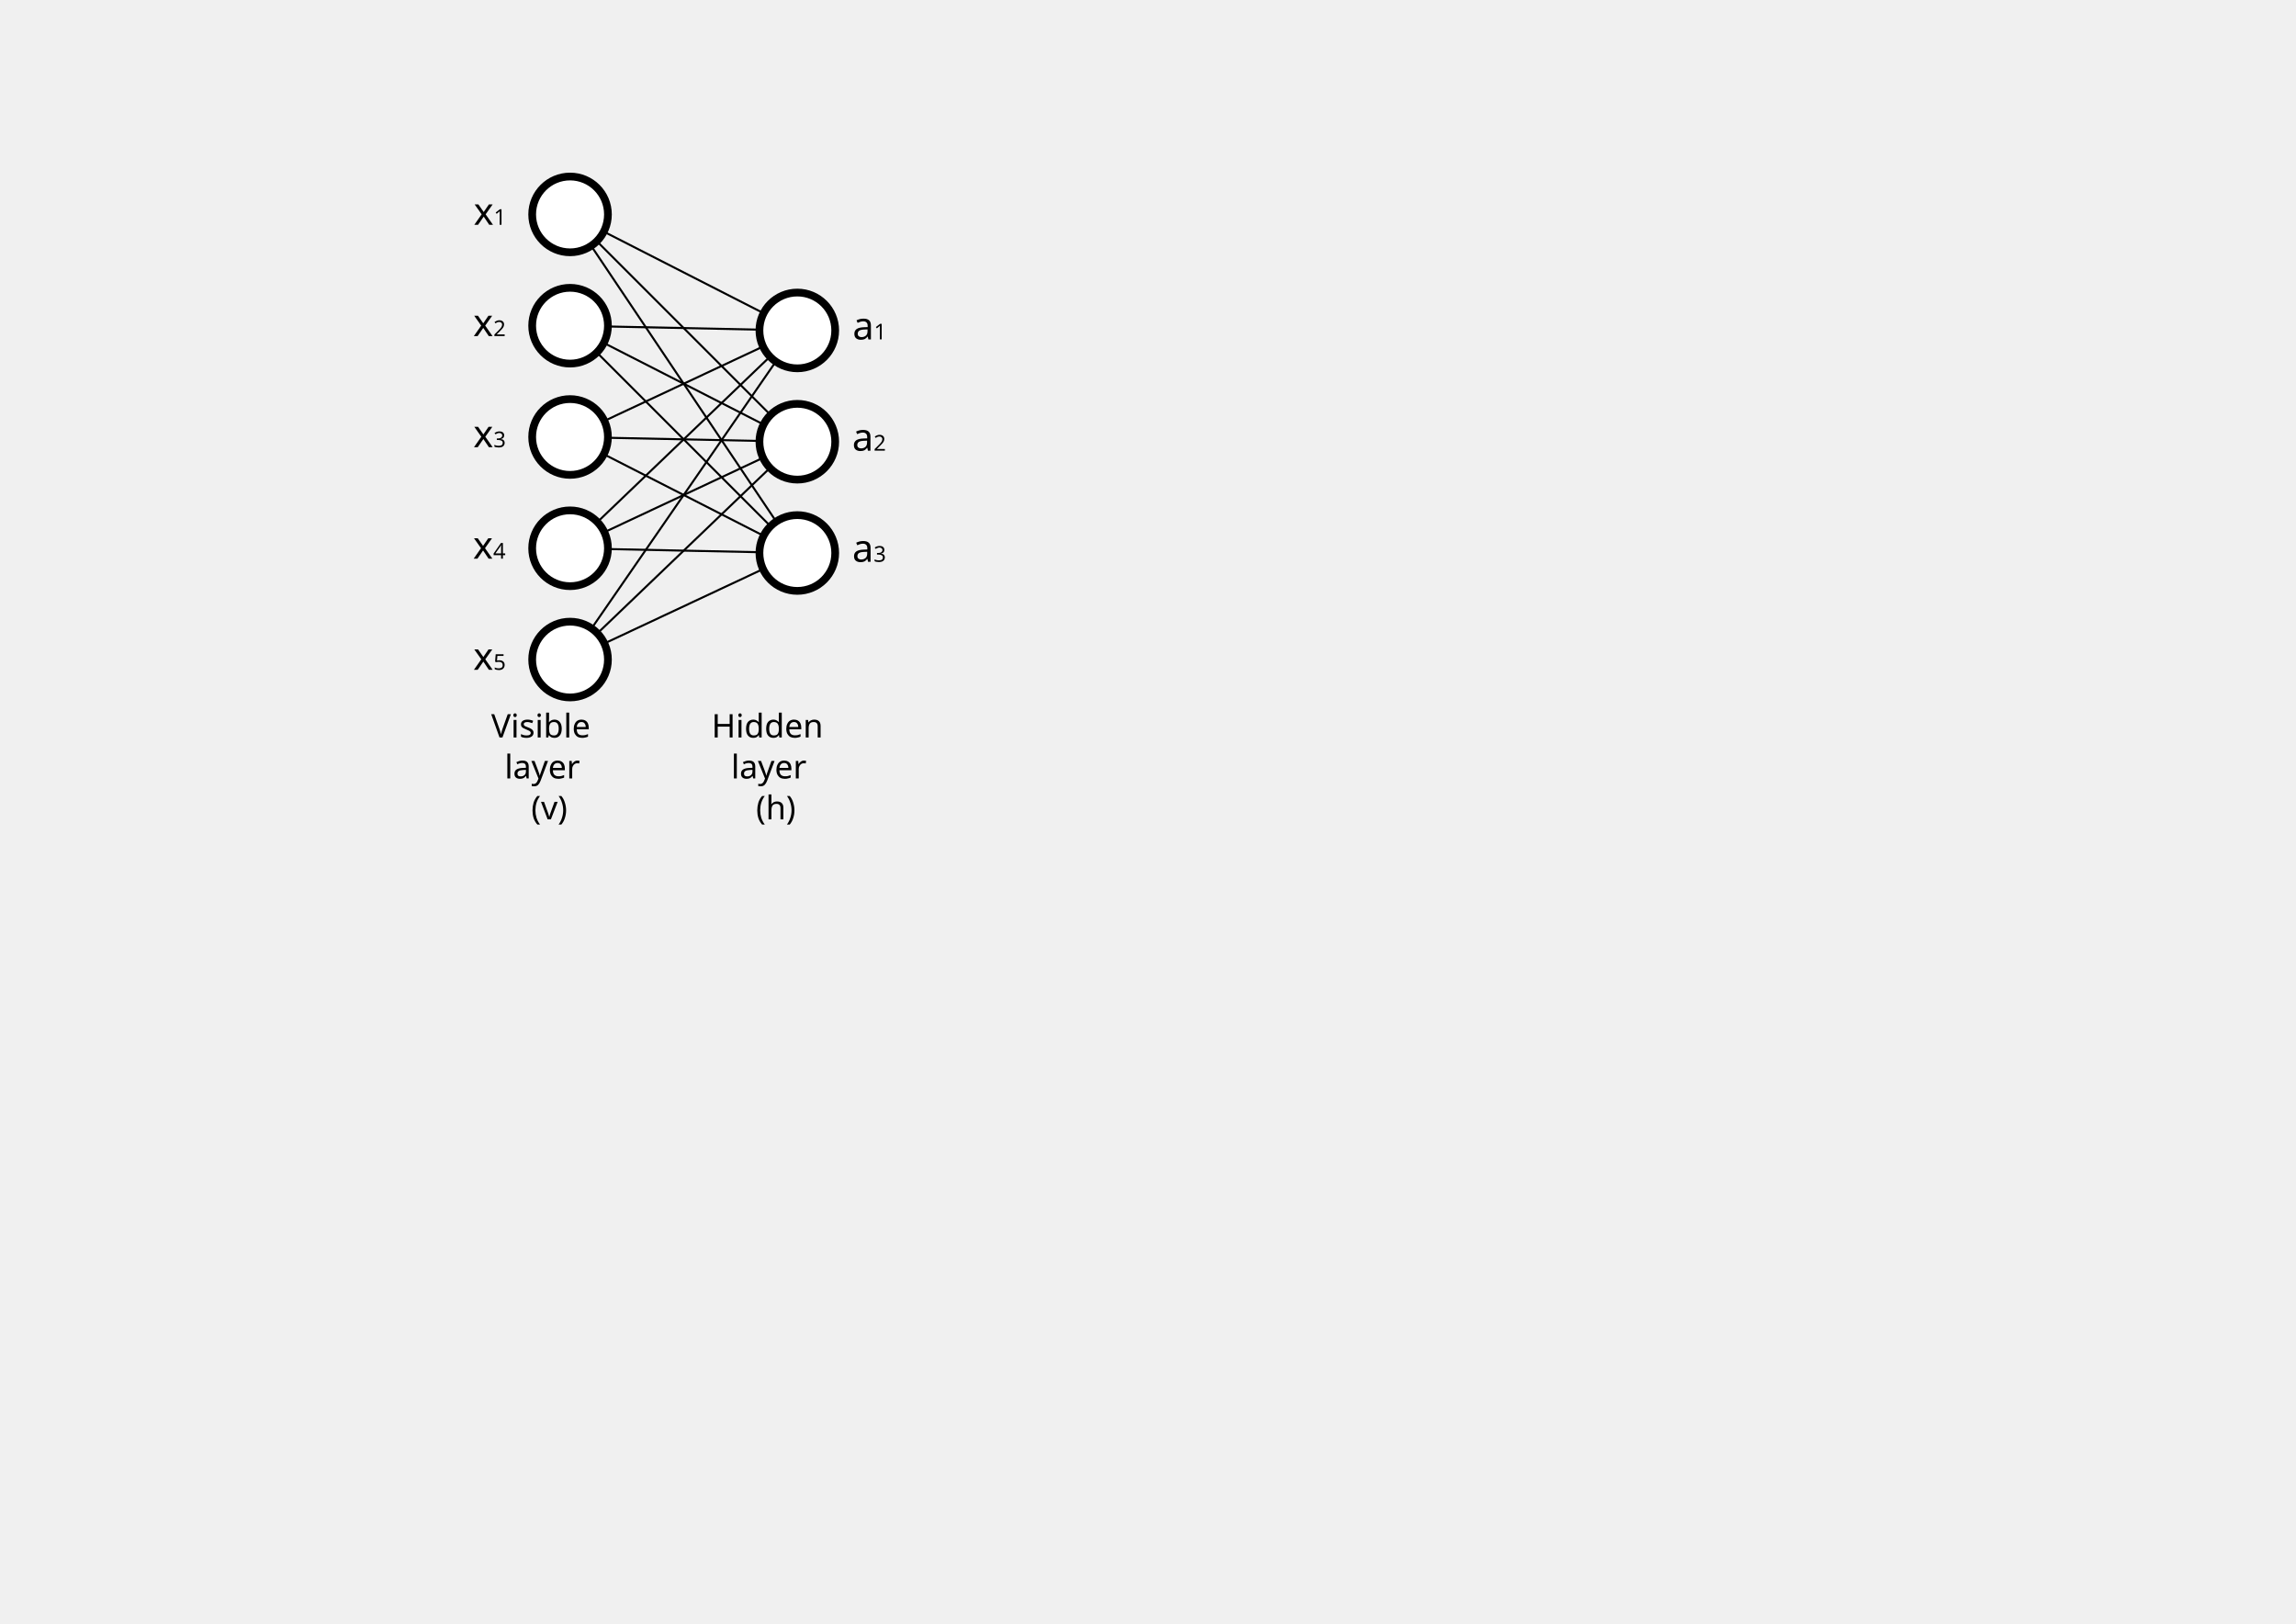
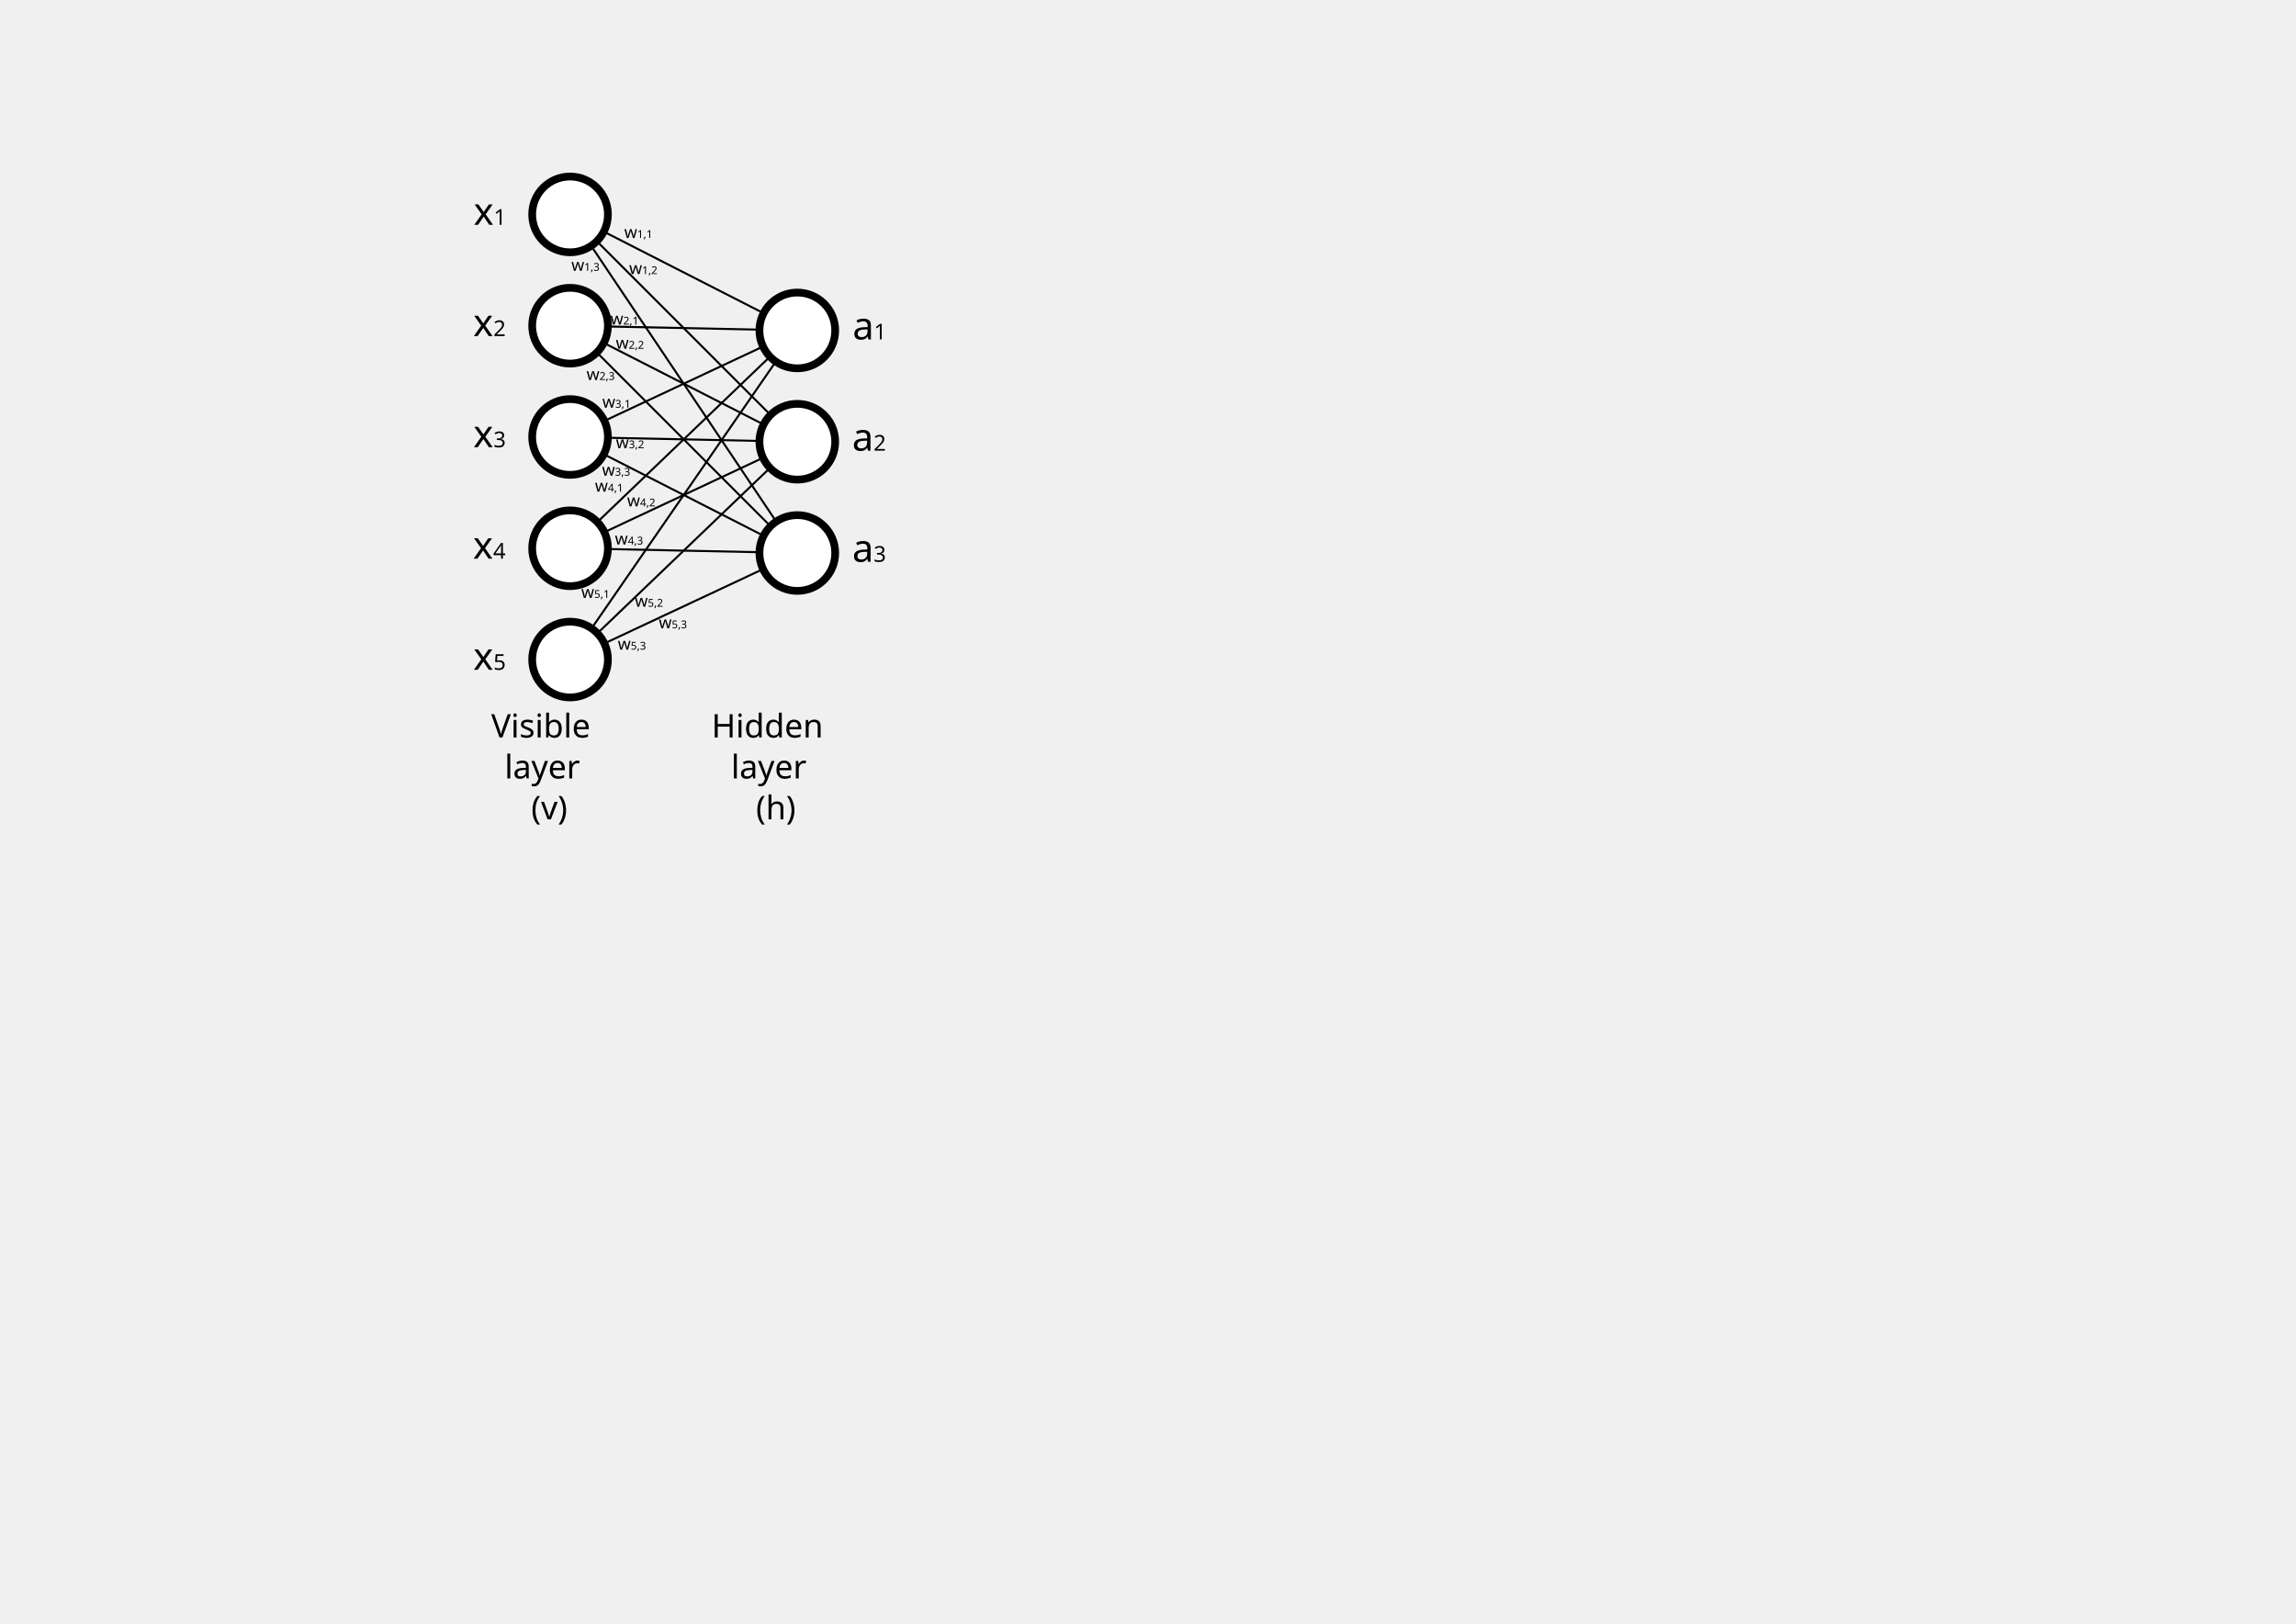
<svg xmlns="http://www.w3.org/2000/svg" width="297mm" height="210mm" viewBox="0 0 297 210" version="1.1" id="svg8">
  <defs id="defs2" />
  <g id="layer1" transform="translate(0,-87)">
    <circle style="fill:#ffffff;stroke:#000000;stroke-width:1;stroke-miterlimit:4;stroke-dasharray:none;stroke-opacity:1;fill-opacity:1;opacity:1" id="path18" cx="73.74" cy="143.517" r="4.9" />
    <circle style="fill:#ffffff;stroke:#000000;stroke-width:1;stroke-miterlimit:4;stroke-dasharray:none;stroke-opacity:1;fill-opacity:1;opacity:1" id="path18-1" cx="73.74" cy="129.124" r="4.9" />
    <circle style="fill:#ffffff;stroke:#000000;stroke-width:1;stroke-miterlimit:4;stroke-dasharray:none;stroke-opacity:1;fill-opacity:1;opacity:1" id="path18-3" cx="73.74" cy="172.303" r="4.9" />
    <circle style="fill:#ffffff;stroke:#000000;stroke-width:1;stroke-miterlimit:4;stroke-dasharray:none;stroke-opacity:1;fill-opacity:1;opacity:1" id="path18-16" cx="73.74" cy="157.91" r="4.9" />
    <circle style="fill:#ffffff;stroke:#000000;stroke-width:1;stroke-miterlimit:4;stroke-dasharray:none;stroke-opacity:1;fill-opacity:1;opacity:1" id="path18-27" cx="73.74" cy="114.731" r="4.9" />
    <circle style="fill:#ffffff;stroke:#000000;stroke-width:1;stroke-miterlimit:4;stroke-dasharray:none;stroke-opacity:1;fill-opacity:1;opacity:1" id="path18-15" cx="103.138" cy="158.522" r="4.9" />
    <circle style="fill:#ffffff;stroke:#000000;stroke-width:1;stroke-miterlimit:4;stroke-dasharray:none;stroke-opacity:1;fill-opacity:1;opacity:1" id="path18-1-6" cx="103.138" cy="144.13" r="4.9" />
    <circle style="fill:#ffffff;stroke:#000000;stroke-width:1;stroke-miterlimit:4;stroke-dasharray:none;stroke-opacity:1;fill-opacity:1;opacity:1" id="path18-27-6" cx="103.138" cy="129.737" r="4.9" />
    <path style="fill:none;fill-rule:evenodd;stroke:#000000;stroke-width:0.265px;stroke-linecap:butt;stroke-linejoin:miter;stroke-opacity:1" d="m 78.177,170.223 20.525,-9.621" id="path842" />
    <path style="fill:none;fill-rule:evenodd;stroke:#000000;stroke-width:0.265px;stroke-linecap:butt;stroke-linejoin:miter;stroke-opacity:1" d="m 78.177,155.83 20.525,-9.621" id="path844" />
    <path style="fill:none;fill-rule:evenodd;stroke:#000000;stroke-width:0.265px;stroke-linecap:butt;stroke-linejoin:miter;stroke-opacity:1" d="m 78.177,141.438 20.525,-9.621" id="path846" />
    <path style="fill:none;fill-rule:evenodd;stroke:#000000;stroke-width:0.265px;stroke-linecap:butt;stroke-linejoin:miter;stroke-opacity:1" d="M 77.278,168.913 99.601,147.52" id="path848" />
    <path style="fill:none;fill-rule:evenodd;stroke:#000000;stroke-width:0.265px;stroke-linecap:butt;stroke-linejoin:miter;stroke-opacity:1" d="M 76.525,168.271 100.354,133.768" id="path850" />
    <path style="fill:none;fill-rule:evenodd;stroke:#000000;stroke-width:0.265px;stroke-linecap:butt;stroke-linejoin:miter;stroke-opacity:1" d="M 77.278,154.52 99.601,133.127" id="path852" />
    <path style="fill:none;fill-rule:evenodd;stroke:#000000;stroke-width:0.265px;stroke-linecap:butt;stroke-linejoin:miter;stroke-opacity:1" d="m 78.639,129.226 19.601,0.408" id="path856" />
    <path style="fill:none;fill-rule:evenodd;stroke:#000000;stroke-width:0.265px;stroke-linecap:butt;stroke-linejoin:miter;stroke-opacity:1" d="M 99.674,155.058 77.205,132.589" id="path860" />
    <path style="fill:none;fill-rule:evenodd;stroke:#000000;stroke-width:0.265px;stroke-linecap:butt;stroke-linejoin:miter;stroke-opacity:1" d="M 98.774,141.902 78.104,131.352" id="path862" />
    <path style="fill:none;fill-rule:evenodd;stroke:#000000;stroke-width:0.265px;stroke-linecap:butt;stroke-linejoin:miter;stroke-opacity:1" d="M 98.774,127.509 78.104,116.959" id="path864" />
    <path style="fill:none;fill-rule:evenodd;stroke:#000000;stroke-width:0.265px;stroke-linecap:butt;stroke-linejoin:miter;stroke-opacity:1" d="M 100.408,154.455 76.471,118.799" id="path866" />
    <path style="fill:none;fill-rule:evenodd;stroke:#000000;stroke-width:0.265px;stroke-linecap:butt;stroke-linejoin:miter;stroke-opacity:1" d="M 99.674,140.665 77.205,118.196" id="path868" />
    <path style="fill:none;fill-rule:evenodd;stroke:#000000;stroke-width:0.265px;stroke-linecap:butt;stroke-linejoin:miter;stroke-opacity:1" d="M 98.24,144.028 78.639,143.619" id="path870" />
    <path style="fill:none;fill-rule:evenodd;stroke:#000000;stroke-width:0.265px;stroke-linecap:butt;stroke-linejoin:miter;stroke-opacity:1" d="M 98.774,156.295 78.104,145.745" id="path872" />
    <path style="fill:none;fill-rule:evenodd;stroke:#000000;stroke-width:0.265px;stroke-linecap:butt;stroke-linejoin:miter;stroke-opacity:1" d="m 78.639,158.012 19.601,0.408" id="path876" />
    <text xml:space="preserve" style="font-style:normal;font-weight:normal;font-size:10.583px;line-height:1.25;font-family:sans-serif;letter-spacing:0px;word-spacing:0px;fill:#000000;fill-opacity:1;stroke:none;stroke-width:0.265" x="61.259" y="116.078" id="text880">
      <tspan id="tspan878" x="61.259" y="116.078" style="font-style:normal;font-variant:normal;font-weight:normal;font-stretch:normal;font-size:4.939px;font-family:sans-serif;-inkscape-font-specification:'sans-serif, Normal';font-variant-ligatures:normal;font-variant-caps:normal;font-variant-numeric:normal;font-feature-settings:normal;text-align:start;writing-mode:lr-tb;text-anchor:start;stroke-width:0.265">x<tspan style="font-style:normal;font-variant:normal;font-weight:normal;font-stretch:normal;font-size:2.822px;font-family:sans-serif;-inkscape-font-specification:'sans-serif, Normal';font-variant-ligatures:normal;font-variant-caps:normal;font-variant-numeric:normal;font-feature-settings:normal;text-align:start;writing-mode:lr-tb;text-anchor:start" id="tspan882">1</tspan>
      </tspan>
    </text>
    <text xml:space="preserve" style="font-style:normal;font-weight:normal;font-size:10.583px;line-height:1.25;font-family:sans-serif;letter-spacing:0px;word-spacing:0px;fill:#000000;fill-opacity:1;stroke:none;stroke-width:0.265" x="61.201" y="130.471" id="text880-7">
      <tspan id="tspan878-8" x="61.201" y="130.471" style="font-style:normal;font-variant:normal;font-weight:normal;font-stretch:normal;font-size:4.939px;font-family:sans-serif;-inkscape-font-specification:'sans-serif, Normal';font-variant-ligatures:normal;font-variant-caps:normal;font-variant-numeric:normal;font-feature-settings:normal;text-align:start;writing-mode:lr-tb;text-anchor:start;stroke-width:0.265">x<tspan style="font-style:normal;font-variant:normal;font-weight:normal;font-stretch:normal;font-size:2.822px;font-family:sans-serif;-inkscape-font-specification:'sans-serif, Normal';font-variant-ligatures:normal;font-variant-caps:normal;font-variant-numeric:normal;font-feature-settings:normal;text-align:start;writing-mode:lr-tb;text-anchor:start;stroke-width:0.265" id="tspan882-8">2</tspan>
      </tspan>
    </text>
    <text xml:space="preserve" style="font-style:normal;font-weight:normal;font-size:10.583px;line-height:1.25;font-family:sans-serif;letter-spacing:0px;word-spacing:0px;fill:#000000;fill-opacity:1;stroke:none;stroke-width:0.265" x="61.215" y="144.843" id="text880-2">
      <tspan id="tspan878-9" x="61.215" y="144.843" style="font-style:normal;font-variant:normal;font-weight:normal;font-stretch:normal;font-size:4.939px;font-family:sans-serif;-inkscape-font-specification:'sans-serif, Normal';font-variant-ligatures:normal;font-variant-caps:normal;font-variant-numeric:normal;font-feature-settings:normal;text-align:start;writing-mode:lr-tb;text-anchor:start;stroke-width:0.265">x<tspan style="font-style:normal;font-variant:normal;font-weight:normal;font-stretch:normal;font-size:2.822px;font-family:sans-serif;-inkscape-font-specification:'sans-serif, Normal';font-variant-ligatures:normal;font-variant-caps:normal;font-variant-numeric:normal;font-feature-settings:normal;text-align:start;writing-mode:lr-tb;text-anchor:start;stroke-width:0.265" id="tspan882-1">3</tspan>
      </tspan>
    </text>
    <text xml:space="preserve" style="font-style:normal;font-weight:normal;font-size:10.583px;line-height:1.25;font-family:sans-serif;letter-spacing:0px;word-spacing:0px;fill:#000000;fill-opacity:1;stroke:none;stroke-width:0.265" x="61.177" y="159.257" id="text880-0">
      <tspan id="tspan878-6" x="61.177" y="159.257" style="font-style:normal;font-variant:normal;font-weight:normal;font-stretch:normal;font-size:4.939px;font-family:sans-serif;-inkscape-font-specification:'sans-serif, Normal';font-variant-ligatures:normal;font-variant-caps:normal;font-variant-numeric:normal;font-feature-settings:normal;text-align:start;writing-mode:lr-tb;text-anchor:start;stroke-width:0.265">x<tspan style="font-style:normal;font-variant:normal;font-weight:normal;font-stretch:normal;font-size:2.822px;font-family:sans-serif;-inkscape-font-specification:'sans-serif, Normal';font-variant-ligatures:normal;font-variant-caps:normal;font-variant-numeric:normal;font-feature-settings:normal;text-align:start;writing-mode:lr-tb;text-anchor:start;stroke-width:0.265" id="tspan882-6">4</tspan>
      </tspan>
    </text>
    <text xml:space="preserve" style="font-style:normal;font-weight:normal;font-size:10.583px;line-height:1.25;font-family:sans-serif;letter-spacing:0px;word-spacing:0px;fill:#000000;fill-opacity:1;stroke:none;stroke-width:0.265" x="61.209" y="173.628" id="text880-08">
      <tspan id="tspan878-3" x="61.209" y="173.628" style="font-style:normal;font-variant:normal;font-weight:normal;font-stretch:normal;font-size:4.939px;font-family:sans-serif;-inkscape-font-specification:'sans-serif, Normal';font-variant-ligatures:normal;font-variant-caps:normal;font-variant-numeric:normal;font-feature-settings:normal;text-align:start;writing-mode:lr-tb;text-anchor:start;stroke-width:0.265">x<tspan style="font-style:normal;font-variant:normal;font-weight:normal;font-stretch:normal;font-size:2.822px;font-family:sans-serif;-inkscape-font-specification:'sans-serif, Normal';font-variant-ligatures:normal;font-variant-caps:normal;font-variant-numeric:normal;font-feature-settings:normal;text-align:start;writing-mode:lr-tb;text-anchor:start;stroke-width:0.265" id="tspan882-3">5</tspan>
      </tspan>
    </text>
    <text xml:space="preserve" style="font-style:normal;font-weight:normal;font-size:10.583px;line-height:1.25;font-family:sans-serif;letter-spacing:0px;word-spacing:0px;fill:#000000;fill-opacity:1;stroke:none;stroke-width:0.265" x="110.281" y="130.896" id="text880-3">
      <tspan id="tspan878-1" x="110.281" y="130.896" style="font-style:normal;font-variant:normal;font-weight:normal;font-stretch:normal;font-size:4.939px;font-family:sans-serif;-inkscape-font-specification:'sans-serif, Normal';font-variant-ligatures:normal;font-variant-caps:normal;font-variant-numeric:normal;font-feature-settings:normal;text-align:start;writing-mode:lr-tb;text-anchor:start;stroke-width:0.265">a<tspan style="font-style:normal;font-variant:normal;font-weight:normal;font-stretch:normal;font-size:2.822px;font-family:sans-serif;-inkscape-font-specification:'sans-serif, Normal';font-variant-ligatures:normal;font-variant-caps:normal;font-variant-numeric:normal;font-feature-settings:normal;text-align:start;writing-mode:lr-tb;text-anchor:start;stroke-width:0.265" id="tspan882-64">1</tspan>
      </tspan>
    </text>
    <text xml:space="preserve" style="font-style:normal;font-weight:normal;font-size:10.583px;line-height:1.25;font-family:sans-serif;letter-spacing:0px;word-spacing:0px;fill:#000000;fill-opacity:1;stroke:none;stroke-width:0.265" x="110.223" y="145.288" id="text880-7-3">
      <tspan id="tspan878-8-7" x="110.223" y="145.288" style="font-style:normal;font-variant:normal;font-weight:normal;font-stretch:normal;font-size:4.939px;font-family:sans-serif;-inkscape-font-specification:'sans-serif, Normal';font-variant-ligatures:normal;font-variant-caps:normal;font-variant-numeric:normal;font-feature-settings:normal;text-align:start;writing-mode:lr-tb;text-anchor:start;stroke-width:0.265">a<tspan style="font-style:normal;font-variant:normal;font-weight:normal;font-stretch:normal;font-size:2.822px;font-family:sans-serif;-inkscape-font-specification:'sans-serif, Normal';font-variant-ligatures:normal;font-variant-caps:normal;font-variant-numeric:normal;font-feature-settings:normal;text-align:start;writing-mode:lr-tb;text-anchor:start;stroke-width:0.265" id="tspan882-8-6">2</tspan>
      </tspan>
    </text>
    <text xml:space="preserve" style="font-style:normal;font-weight:normal;font-size:10.583px;line-height:1.25;font-family:sans-serif;letter-spacing:0px;word-spacing:0px;fill:#000000;fill-opacity:1;stroke:none;stroke-width:0.265" x="110.237" y="159.66" id="text880-2-3">
      <tspan id="tspan878-9-5" x="110.237" y="159.66" style="font-style:normal;font-variant:normal;font-weight:normal;font-stretch:normal;font-size:4.939px;font-family:sans-serif;-inkscape-font-specification:'sans-serif, Normal';font-variant-ligatures:normal;font-variant-caps:normal;font-variant-numeric:normal;font-feature-settings:normal;text-align:start;writing-mode:lr-tb;text-anchor:start;stroke-width:0.265">a<tspan style="font-style:normal;font-variant:normal;font-weight:normal;font-stretch:normal;font-size:2.822px;font-family:sans-serif;-inkscape-font-specification:'sans-serif, Normal';font-variant-ligatures:normal;font-variant-caps:normal;font-variant-numeric:normal;font-feature-settings:normal;text-align:start;writing-mode:lr-tb;text-anchor:start;stroke-width:0.265" id="tspan882-1-5">3</tspan>
      </tspan>
    </text>
    <text xml:space="preserve" style="font-style:normal;font-variant:normal;font-weight:normal;font-stretch:normal;font-size:4.233px;line-height:1.25;font-family:sans-serif;-inkscape-font-specification:'sans-serif, Normal';font-variant-ligatures:normal;font-variant-caps:normal;font-variant-numeric:normal;font-feature-settings:normal;text-align:center;letter-spacing:0px;word-spacing:0px;writing-mode:lr-tb;text-anchor:middle;fill:#000000;fill-opacity:1;stroke:none;stroke-width:0.265" x="73.807" y="182.385" id="text976">
      <tspan id="tspan974" x="73.807" y="182.385" style="font-style:normal;font-variant:normal;font-weight:normal;font-stretch:normal;font-size:4.233px;font-family:sans-serif;-inkscape-font-specification:'sans-serif, Normal';font-variant-ligatures:normal;font-variant-caps:normal;font-variant-numeric:normal;font-feature-settings:normal;text-align:center;writing-mode:lr-tb;text-anchor:middle;stroke-width:0.265">Visible</tspan>
      <tspan x="74.551" y="187.677" style="font-style:normal;font-variant:normal;font-weight:normal;font-stretch:normal;font-size:4.233px;font-family:sans-serif;-inkscape-font-specification:'sans-serif, Normal';font-variant-ligatures:normal;font-variant-caps:normal;font-variant-numeric:normal;font-feature-settings:normal;text-align:center;writing-mode:lr-tb;text-anchor:middle;stroke-width:0.265" id="tspan978">layer </tspan>
      <tspan x="73.807" y="192.969" style="font-style:normal;font-variant:normal;font-weight:normal;font-stretch:normal;font-size:4.233px;font-family:sans-serif;-inkscape-font-specification:'sans-serif, Normal';font-variant-ligatures:normal;font-variant-caps:normal;font-variant-numeric:normal;font-feature-settings:normal;text-align:center;writing-mode:lr-tb;text-anchor:middle;stroke-width:0.265" id="tspan980">(v)</tspan>
    </text>
    <text xml:space="preserve" style="font-style:normal;font-variant:normal;font-weight:normal;font-stretch:normal;font-size:4.233px;line-height:1.25;font-family:sans-serif;-inkscape-font-specification:'sans-serif, Normal';font-variant-ligatures:normal;font-variant-caps:normal;font-variant-numeric:normal;font-feature-settings:normal;text-align:center;letter-spacing:0px;word-spacing:0px;writing-mode:lr-tb;text-anchor:middle;fill:#000000;fill-opacity:1;stroke:none;stroke-width:0.265" x="103.115" y="182.385" id="text976-5">
      <tspan id="tspan974-6" x="103.115" y="182.385" style="font-style:normal;font-variant:normal;font-weight:normal;font-stretch:normal;font-size:4.233px;font-family:sans-serif;-inkscape-font-specification:'sans-serif, Normal';font-variant-ligatures:normal;font-variant-caps:normal;font-variant-numeric:normal;font-feature-settings:normal;text-align:center;writing-mode:lr-tb;text-anchor:middle;stroke-width:0.265">Hidden</tspan>
      <tspan x="103.859" y="187.677" style="font-style:normal;font-variant:normal;font-weight:normal;font-stretch:normal;font-size:4.233px;font-family:sans-serif;-inkscape-font-specification:'sans-serif, Normal';font-variant-ligatures:normal;font-variant-caps:normal;font-variant-numeric:normal;font-feature-settings:normal;text-align:center;writing-mode:lr-tb;text-anchor:middle;stroke-width:0.265" id="tspan978-8">layer </tspan>
      <tspan x="103.115" y="192.969" style="font-style:normal;font-variant:normal;font-weight:normal;font-stretch:normal;font-size:4.233px;font-family:sans-serif;-inkscape-font-specification:'sans-serif, Normal';font-variant-ligatures:normal;font-variant-caps:normal;font-variant-numeric:normal;font-feature-settings:normal;text-align:center;writing-mode:lr-tb;text-anchor:middle;stroke-width:0.265" id="tspan980-8">(h)</tspan>
    </text>
+     <text xml:space="preserve" style="font-style:normal;font-variant:normal;font-weight:normal;font-stretch:normal;font-size:2.117px;line-height:1.25;font-family:sans-serif;-inkscape-font-specification:'sans-serif, Normal';font-variant-ligatures:normal;font-variant-caps:normal;font-variant-numeric:normal;font-feature-settings:normal;text-align:start;letter-spacing:0px;word-spacing:0px;writing-mode:lr-tb;text-anchor:start;fill:#000000;fill-opacity:1;stroke:none;stroke-width:0.265" x="80.758" y="117.771" id="text880-3-3">
+       <tspan id="tspan878-1-6" x="80.758" y="117.771" style="font-style:normal;font-variant:normal;font-weight:normal;font-stretch:normal;font-size:2.117px;font-family:sans-serif;-inkscape-font-specification:'sans-serif, Normal';font-variant-ligatures:normal;font-variant-caps:normal;font-variant-numeric:normal;font-feature-settings:normal;text-align:start;writing-mode:lr-tb;text-anchor:start;stroke-width:0.265">w<tspan style="font-style:normal;font-variant:normal;font-weight:normal;font-stretch:normal;font-size:1.411px;font-family:sans-serif;-inkscape-font-specification:'sans-serif, Normal';font-variant-ligatures:normal;font-variant-caps:normal;font-variant-numeric:normal;font-feature-settings:normal;text-align:start;writing-mode:lr-tb;text-anchor:start;stroke-width:0.265" id="tspan882-64-7">1,1</tspan>
+       </tspan>
+     </text>
+     <text xml:space="preserve" style="font-style:normal;font-variant:normal;font-weight:normal;font-stretch:normal;font-size:2.117px;line-height:1.25;font-family:sans-serif;-inkscape-font-specification:'sans-serif, Normal';font-variant-ligatures:normal;font-variant-caps:normal;font-variant-numeric:normal;font-feature-settings:normal;text-align:start;letter-spacing:0px;word-spacing:0px;writing-mode:lr-tb;text-anchor:start;fill:#000000;fill-opacity:1;stroke:none;stroke-width:0.265" x="81.395" y="122.445" id="text880-3-3-5">
+       <tspan id="tspan878-1-6-3" x="81.395" y="122.445" style="font-style:normal;font-variant:normal;font-weight:normal;font-stretch:normal;font-size:2.117px;font-family:sans-serif;-inkscape-font-specification:'sans-serif, Normal';font-variant-ligatures:normal;font-variant-caps:normal;font-variant-numeric:normal;font-feature-settings:normal;text-align:start;writing-mode:lr-tb;text-anchor:start;stroke-width:0.265">w<tspan style="font-style:normal;font-variant:normal;font-weight:normal;font-stretch:normal;font-size:1.411px;font-family:sans-serif;-inkscape-font-specification:'sans-serif, Normal';font-variant-ligatures:normal;font-variant-caps:normal;font-variant-numeric:normal;font-feature-settings:normal;text-align:start;writing-mode:lr-tb;text-anchor:start;stroke-width:0.265" id="tspan882-64-7-5">1,2</tspan>
+       </tspan>
+     </text>
+     <text xml:space="preserve" style="font-style:normal;font-variant:normal;font-weight:normal;font-stretch:normal;font-size:2.117px;line-height:1.25;font-family:sans-serif;-inkscape-font-specification:'sans-serif, Normal';font-variant-ligatures:normal;font-variant-caps:normal;font-variant-numeric:normal;font-feature-settings:normal;text-align:start;letter-spacing:0px;word-spacing:0px;writing-mode:lr-tb;text-anchor:start;fill:#000000;fill-opacity:1;stroke:none;stroke-width:0.265" x="73.916" y="122.021" id="text880-3-3-6">
+       <tspan id="tspan878-1-6-2" x="73.916" y="122.021" style="font-style:normal;font-variant:normal;font-weight:normal;font-stretch:normal;font-size:2.117px;font-family:sans-serif;-inkscape-font-specification:'sans-serif, Normal';font-variant-ligatures:normal;font-variant-caps:normal;font-variant-numeric:normal;font-feature-settings:normal;text-align:start;writing-mode:lr-tb;text-anchor:start;stroke-width:0.265">w<tspan style="font-style:normal;font-variant:normal;font-weight:normal;font-stretch:normal;font-size:1.411px;font-family:sans-serif;-inkscape-font-specification:'sans-serif, Normal';font-variant-ligatures:normal;font-variant-caps:normal;font-variant-numeric:normal;font-feature-settings:normal;text-align:start;writing-mode:lr-tb;text-anchor:start;stroke-width:0.265" id="tspan882-64-7-9">1,3</tspan>
+       </tspan>
+     </text>
+     <flowRoot xml:space="preserve" id="flowRoot919" style="fill:black;fill-opacity:1;stroke:none;font-family:sans-serif;font-style:normal;font-weight:normal;font-size:24px;line-height:1.25;letter-spacing:0px;word-spacing:0px">
+       <flowRegion id="flowRegion921">
+         <rect id="rect923" width="64.31" height="152.698" x="471.811" y="52.458" />
+       </flowRegion>
+       <flowPara id="flowPara925" />
+     </flowRoot>
+     <text xml:space="preserve" style="font-style:normal;font-variant:normal;font-weight:normal;font-stretch:normal;font-size:2.117px;line-height:1.25;font-family:sans-serif;-inkscape-font-specification:'sans-serif, Normal';font-variant-ligatures:normal;font-variant-caps:normal;font-variant-numeric:normal;font-feature-settings:normal;text-align:start;letter-spacing:0px;word-spacing:0px;writing-mode:lr-tb;text-anchor:start;fill:#000000;fill-opacity:1;stroke:none;stroke-width:0.265" x="78.961" y="128.974" id="text880-3-3-1">
+       <tspan id="tspan878-1-6-27" x="78.961" y="128.974" style="font-style:normal;font-variant:normal;font-weight:normal;font-stretch:normal;font-size:2.117px;font-family:sans-serif;-inkscape-font-specification:'sans-serif, Normal';font-variant-ligatures:normal;font-variant-caps:normal;font-variant-numeric:normal;font-feature-settings:normal;text-align:start;writing-mode:lr-tb;text-anchor:start;stroke-width:0.265">w<tspan style="font-style:normal;font-variant:normal;font-weight:normal;font-stretch:normal;font-size:1.411px;font-family:sans-serif;-inkscape-font-specification:'sans-serif, Normal';font-variant-ligatures:normal;font-variant-caps:normal;font-variant-numeric:normal;font-feature-settings:normal;text-align:start;writing-mode:lr-tb;text-anchor:start;stroke-width:0.265" id="tspan882-64-7-0">2,1</tspan>
+       </tspan>
+     </text>
+     <text xml:space="preserve" style="font-style:normal;font-variant:normal;font-weight:normal;font-stretch:normal;font-size:2.117px;line-height:1.25;font-family:sans-serif;-inkscape-font-specification:'sans-serif, Normal';font-variant-ligatures:normal;font-variant-caps:normal;font-variant-numeric:normal;font-feature-settings:normal;text-align:start;letter-spacing:0px;word-spacing:0px;writing-mode:lr-tb;text-anchor:start;fill:#000000;fill-opacity:1;stroke:none;stroke-width:0.265" x="79.664" y="132.105" id="text880-3-3-5-9">
+       <tspan id="tspan878-1-6-3-3" x="79.664" y="132.105" style="font-style:normal;font-variant:normal;font-weight:normal;font-stretch:normal;font-size:2.117px;font-family:sans-serif;-inkscape-font-specification:'sans-serif, Normal';font-variant-ligatures:normal;font-variant-caps:normal;font-variant-numeric:normal;font-feature-settings:normal;text-align:start;writing-mode:lr-tb;text-anchor:start;stroke-width:0.265">w<tspan style="font-style:normal;font-variant:normal;font-weight:normal;font-stretch:normal;font-size:1.411px;font-family:sans-serif;-inkscape-font-specification:'sans-serif, Normal';font-variant-ligatures:normal;font-variant-caps:normal;font-variant-numeric:normal;font-feature-settings:normal;text-align:start;writing-mode:lr-tb;text-anchor:start;stroke-width:0.265" id="tspan882-64-7-5-6">2,2</tspan>
+       </tspan>
+     </text>
+     <text xml:space="preserve" style="font-style:normal;font-variant:normal;font-weight:normal;font-stretch:normal;font-size:2.117px;line-height:1.25;font-family:sans-serif;-inkscape-font-specification:'sans-serif, Normal';font-variant-ligatures:normal;font-variant-caps:normal;font-variant-numeric:normal;font-feature-settings:normal;text-align:start;letter-spacing:0px;word-spacing:0px;writing-mode:lr-tb;text-anchor:start;fill:#000000;fill-opacity:1;stroke:none;stroke-width:0.265" x="75.877" y="136.138" id="text880-3-3-6-0">
+       <tspan id="tspan878-1-6-2-6" x="75.877" y="136.138" style="font-style:normal;font-variant:normal;font-weight:normal;font-stretch:normal;font-size:2.117px;font-family:sans-serif;-inkscape-font-specification:'sans-serif, Normal';font-variant-ligatures:normal;font-variant-caps:normal;font-variant-numeric:normal;font-feature-settings:normal;text-align:start;writing-mode:lr-tb;text-anchor:start;stroke-width:0.265">w<tspan style="font-style:normal;font-variant:normal;font-weight:normal;font-stretch:normal;font-size:1.411px;font-family:sans-serif;-inkscape-font-specification:'sans-serif, Normal';font-variant-ligatures:normal;font-variant-caps:normal;font-variant-numeric:normal;font-feature-settings:normal;text-align:start;writing-mode:lr-tb;text-anchor:start;stroke-width:0.265" id="tspan882-64-7-9-2">2,3</tspan>
+       </tspan>
+     </text>
+     <flowRoot xml:space="preserve" id="flowRoot966" style="fill:black;fill-opacity:1;stroke:none;font-family:sans-serif;font-style:normal;font-weight:normal;font-size:24px;line-height:1.25;letter-spacing:0px;word-spacing:0px">
+       <flowRegion id="flowRegion968">
+         <rect id="rect970" width="91.436" height="83.207" x="473.03" y="174.678" />
+       </flowRegion>
+       <flowPara id="flowPara972" />
+     </flowRoot>
+     <text xml:space="preserve" style="font-style:normal;font-variant:normal;font-weight:normal;font-stretch:normal;font-size:2.117px;line-height:1.25;font-family:sans-serif;-inkscape-font-specification:'sans-serif, Normal';font-variant-ligatures:normal;font-variant-caps:normal;font-variant-numeric:normal;font-feature-settings:normal;text-align:start;letter-spacing:0px;word-spacing:0px;writing-mode:lr-tb;text-anchor:start;fill:#000000;fill-opacity:1;stroke:none;stroke-width:0.265" x="77.921" y="139.729" id="text880-3-3-1-6">
+       <tspan id="tspan878-1-6-27-1" x="77.921" y="139.729" style="font-style:normal;font-variant:normal;font-weight:normal;font-stretch:normal;font-size:2.117px;font-family:sans-serif;-inkscape-font-specification:'sans-serif, Normal';font-variant-ligatures:normal;font-variant-caps:normal;font-variant-numeric:normal;font-feature-settings:normal;text-align:start;writing-mode:lr-tb;text-anchor:start;stroke-width:0.265">w<tspan style="font-style:normal;font-variant:normal;font-weight:normal;font-stretch:normal;font-size:1.411px;font-family:sans-serif;-inkscape-font-specification:'sans-serif, Normal';font-variant-ligatures:normal;font-variant-caps:normal;font-variant-numeric:normal;font-feature-settings:normal;text-align:start;writing-mode:lr-tb;text-anchor:start;stroke-width:0.265" id="tspan882-64-7-0-8">3,1</tspan>
+       </tspan>
+     </text>
+     <text xml:space="preserve" style="font-style:normal;font-variant:normal;font-weight:normal;font-stretch:normal;font-size:2.117px;line-height:1.25;font-family:sans-serif;-inkscape-font-specification:'sans-serif, Normal';font-variant-ligatures:normal;font-variant-caps:normal;font-variant-numeric:normal;font-feature-settings:normal;text-align:start;letter-spacing:0px;word-spacing:0px;writing-mode:lr-tb;text-anchor:start;fill:#000000;fill-opacity:1;stroke:none;stroke-width:0.265" x="79.681" y="144.974" id="text880-3-3-5-9-7">
+       <tspan id="tspan878-1-6-3-3-9" x="79.681" y="144.974" style="font-style:normal;font-variant:normal;font-weight:normal;font-stretch:normal;font-size:2.117px;font-family:sans-serif;-inkscape-font-specification:'sans-serif, Normal';font-variant-ligatures:normal;font-variant-caps:normal;font-variant-numeric:normal;font-feature-settings:normal;text-align:start;writing-mode:lr-tb;text-anchor:start;stroke-width:0.265">w<tspan style="font-style:normal;font-variant:normal;font-weight:normal;font-stretch:normal;font-size:1.411px;font-family:sans-serif;-inkscape-font-specification:'sans-serif, Normal';font-variant-ligatures:normal;font-variant-caps:normal;font-variant-numeric:normal;font-feature-settings:normal;text-align:start;writing-mode:lr-tb;text-anchor:start;stroke-width:0.265" id="tspan882-64-7-5-6-2">3,2</tspan>
+       </tspan>
+     </text>
+     <text xml:space="preserve" style="font-style:normal;font-variant:normal;font-weight:normal;font-stretch:normal;font-size:2.117px;line-height:1.25;font-family:sans-serif;-inkscape-font-specification:'sans-serif, Normal';font-variant-ligatures:normal;font-variant-caps:normal;font-variant-numeric:normal;font-feature-settings:normal;text-align:start;letter-spacing:0px;word-spacing:0px;writing-mode:lr-tb;text-anchor:start;fill:#000000;fill-opacity:1;stroke:none;stroke-width:0.265" x="77.881" y="148.52" id="text880-3-3-6-0-0">
+       <tspan id="tspan878-1-6-2-6-2" x="77.881" y="148.52" style="font-style:normal;font-variant:normal;font-weight:normal;font-stretch:normal;font-size:2.117px;font-family:sans-serif;-inkscape-font-specification:'sans-serif, Normal';font-variant-ligatures:normal;font-variant-caps:normal;font-variant-numeric:normal;font-feature-settings:normal;text-align:start;writing-mode:lr-tb;text-anchor:start;stroke-width:0.265">w<tspan style="font-style:normal;font-variant:normal;font-weight:normal;font-stretch:normal;font-size:1.411px;font-family:sans-serif;-inkscape-font-specification:'sans-serif, Normal';font-variant-ligatures:normal;font-variant-caps:normal;font-variant-numeric:normal;font-feature-settings:normal;text-align:start;writing-mode:lr-tb;text-anchor:start;stroke-width:0.265" id="tspan882-64-7-9-2-3">3,3</tspan>
+       </tspan>
+     </text>
+     <flowRoot xml:space="preserve" id="flowRoot1013" style="fill:black;fill-opacity:1;stroke:none;font-family:sans-serif;font-style:normal;font-weight:normal;font-size:24px;line-height:1.25;letter-spacing:0px;word-spacing:0px">
+       <flowRegion id="flowRegion1015">
+         <rect id="rect1017" width="54.862" height="92.96" x="554.408" y="71.05" />
+       </flowRegion>
+       <flowPara id="flowPara1019" />
+     </flowRoot>
+     <text xml:space="preserve" style="font-style:normal;font-variant:normal;font-weight:normal;font-stretch:normal;font-size:2.117px;line-height:1.25;font-family:sans-serif;-inkscape-font-specification:'sans-serif, Normal';font-variant-ligatures:normal;font-variant-caps:normal;font-variant-numeric:normal;font-feature-settings:normal;text-align:start;letter-spacing:0px;word-spacing:0px;writing-mode:lr-tb;text-anchor:start;fill:#000000;fill-opacity:1;stroke:none;stroke-width:0.265" x="76.97" y="150.586" id="text880-3-3-1-6-7">
+       <tspan id="tspan878-1-6-27-1-5" x="76.97" y="150.586" style="font-style:normal;font-variant:normal;font-weight:normal;font-stretch:normal;font-size:2.117px;font-family:sans-serif;-inkscape-font-specification:'sans-serif, Normal';font-variant-ligatures:normal;font-variant-caps:normal;font-variant-numeric:normal;font-feature-settings:normal;text-align:start;writing-mode:lr-tb;text-anchor:start;stroke-width:0.265">w<tspan style="font-style:normal;font-variant:normal;font-weight:normal;font-stretch:normal;font-size:1.411px;font-family:sans-serif;-inkscape-font-specification:'sans-serif, Normal';font-variant-ligatures:normal;font-variant-caps:normal;font-variant-numeric:normal;font-feature-settings:normal;text-align:start;writing-mode:lr-tb;text-anchor:start;stroke-width:0.265" id="tspan882-64-7-0-8-9">4,1</tspan>
+       </tspan>
+     </text>
+     <text xml:space="preserve" style="font-style:normal;font-variant:normal;font-weight:normal;font-stretch:normal;font-size:2.117px;line-height:1.25;font-family:sans-serif;-inkscape-font-specification:'sans-serif, Normal';font-variant-ligatures:normal;font-variant-caps:normal;font-variant-numeric:normal;font-feature-settings:normal;text-align:start;letter-spacing:0px;word-spacing:0px;writing-mode:lr-tb;text-anchor:start;fill:#000000;fill-opacity:1;stroke:none;stroke-width:0.265" x="81.124" y="152.493" id="text880-3-3-5-9-7-2">
+       <tspan id="tspan878-1-6-3-3-9-2" x="81.124" y="152.493" style="font-style:normal;font-variant:normal;font-weight:normal;font-stretch:normal;font-size:2.117px;font-family:sans-serif;-inkscape-font-specification:'sans-serif, Normal';font-variant-ligatures:normal;font-variant-caps:normal;font-variant-numeric:normal;font-feature-settings:normal;text-align:start;writing-mode:lr-tb;text-anchor:start;stroke-width:0.265">w<tspan style="font-style:normal;font-variant:normal;font-weight:normal;font-stretch:normal;font-size:1.411px;font-family:sans-serif;-inkscape-font-specification:'sans-serif, Normal';font-variant-ligatures:normal;font-variant-caps:normal;font-variant-numeric:normal;font-feature-settings:normal;text-align:start;writing-mode:lr-tb;text-anchor:start;stroke-width:0.265" id="tspan882-64-7-5-6-2-8">4,2</tspan>
+       </tspan>
+     </text>
+     <text xml:space="preserve" style="font-style:normal;font-variant:normal;font-weight:normal;font-stretch:normal;font-size:2.117px;line-height:1.25;font-family:sans-serif;-inkscape-font-specification:'sans-serif, Normal';font-variant-ligatures:normal;font-variant-caps:normal;font-variant-numeric:normal;font-feature-settings:normal;text-align:start;letter-spacing:0px;word-spacing:0px;writing-mode:lr-tb;text-anchor:start;fill:#000000;fill-opacity:1;stroke:none;stroke-width:0.265" x="79.55" y="157.421" id="text880-3-3-6-0-0-9">
+       <tspan id="tspan878-1-6-2-6-2-7" x="79.55" y="157.421" style="font-style:normal;font-variant:normal;font-weight:normal;font-stretch:normal;font-size:2.117px;font-family:sans-serif;-inkscape-font-specification:'sans-serif, Normal';font-variant-ligatures:normal;font-variant-caps:normal;font-variant-numeric:normal;font-feature-settings:normal;text-align:start;writing-mode:lr-tb;text-anchor:start;stroke-width:0.265">w<tspan style="font-style:normal;font-variant:normal;font-weight:normal;font-stretch:normal;font-size:1.411px;font-family:sans-serif;-inkscape-font-specification:'sans-serif, Normal';font-variant-ligatures:normal;font-variant-caps:normal;font-variant-numeric:normal;font-feature-settings:normal;text-align:start;writing-mode:lr-tb;text-anchor:start;stroke-width:0.265" id="tspan882-64-7-9-2-3-3">4,3</tspan>
+       </tspan>
+     </text>
+     <text xml:space="preserve" style="font-style:normal;font-variant:normal;font-weight:normal;font-stretch:normal;font-size:2.117px;line-height:1.25;font-family:sans-serif;-inkscape-font-specification:'sans-serif, Normal';font-variant-ligatures:normal;font-variant-caps:normal;font-variant-numeric:normal;font-feature-settings:normal;text-align:start;letter-spacing:0px;word-spacing:0px;writing-mode:lr-tb;text-anchor:start;fill:#000000;fill-opacity:1;stroke:none;stroke-width:0.265" x="75.196" y="164.326" id="text880-3-3-1-6-7-6">
+       <tspan id="tspan878-1-6-27-1-5-1" x="75.196" y="164.326" style="font-style:normal;font-variant:normal;font-weight:normal;font-stretch:normal;font-size:2.117px;font-family:sans-serif;-inkscape-font-specification:'sans-serif, Normal';font-variant-ligatures:normal;font-variant-caps:normal;font-variant-numeric:normal;font-feature-settings:normal;text-align:start;writing-mode:lr-tb;text-anchor:start;stroke-width:0.265">w<tspan style="font-style:normal;font-variant:normal;font-weight:normal;font-stretch:normal;font-size:1.411px;font-family:sans-serif;-inkscape-font-specification:'sans-serif, Normal';font-variant-ligatures:normal;font-variant-caps:normal;font-variant-numeric:normal;font-feature-settings:normal;text-align:start;writing-mode:lr-tb;text-anchor:start;stroke-width:0.265" id="tspan882-64-7-0-8-9-2">5,1</tspan>
+       </tspan>
+     </text>
+     <text xml:space="preserve" style="font-style:normal;font-variant:normal;font-weight:normal;font-stretch:normal;font-size:2.117px;line-height:1.25;font-family:sans-serif;-inkscape-font-specification:'sans-serif, Normal';font-variant-ligatures:normal;font-variant-caps:normal;font-variant-numeric:normal;font-feature-settings:normal;text-align:start;letter-spacing:0px;word-spacing:0px;writing-mode:lr-tb;text-anchor:start;fill:#000000;fill-opacity:1;stroke:none;stroke-width:0.265" x="82.13" y="165.472" id="text880-3-3-5-9-7-2-9">
+       <tspan id="tspan878-1-6-3-3-9-2-3" x="82.13" y="165.472" style="font-style:normal;font-variant:normal;font-weight:normal;font-stretch:normal;font-size:2.117px;font-family:sans-serif;-inkscape-font-specification:'sans-serif, Normal';font-variant-ligatures:normal;font-variant-caps:normal;font-variant-numeric:normal;font-feature-settings:normal;text-align:start;writing-mode:lr-tb;text-anchor:start;stroke-width:0.265">w<tspan style="font-style:normal;font-variant:normal;font-weight:normal;font-stretch:normal;font-size:1.411px;font-family:sans-serif;-inkscape-font-specification:'sans-serif, Normal';font-variant-ligatures:normal;font-variant-caps:normal;font-variant-numeric:normal;font-feature-settings:normal;text-align:start;writing-mode:lr-tb;text-anchor:start;stroke-width:0.265" id="tspan882-64-7-5-6-2-8-1">5,2</tspan>
+       </tspan>
+     </text>
+     <text xml:space="preserve" style="font-style:normal;font-variant:normal;font-weight:normal;font-stretch:normal;font-size:2.117px;line-height:1.25;font-family:sans-serif;-inkscape-font-specification:'sans-serif, Normal';font-variant-ligatures:normal;font-variant-caps:normal;font-variant-numeric:normal;font-feature-settings:normal;text-align:start;letter-spacing:0px;word-spacing:0px;writing-mode:lr-tb;text-anchor:start;fill:#000000;fill-opacity:1;stroke:none;stroke-width:0.265" x="85.224" y="168.255" id="text880-3-3-6-0-0-9-9">
+       <tspan id="tspan878-1-6-2-6-2-7-4" x="85.224" y="168.255" style="font-style:normal;font-variant:normal;font-weight:normal;font-stretch:normal;font-size:2.117px;font-family:sans-serif;-inkscape-font-specification:'sans-serif, Normal';font-variant-ligatures:normal;font-variant-caps:normal;font-variant-numeric:normal;font-feature-settings:normal;text-align:start;writing-mode:lr-tb;text-anchor:start;stroke-width:0.265">w<tspan style="font-style:normal;font-variant:normal;font-weight:normal;font-stretch:normal;font-size:1.411px;font-family:sans-serif;-inkscape-font-specification:'sans-serif, Normal';font-variant-ligatures:normal;font-variant-caps:normal;font-variant-numeric:normal;font-feature-settings:normal;text-align:start;writing-mode:lr-tb;text-anchor:start;stroke-width:0.265" id="tspan882-64-7-9-2-3-3-7">5,3</tspan>
+       </tspan>
+     </text>
+     <text xml:space="preserve" style="font-style:normal;font-variant:normal;font-weight:normal;font-stretch:normal;font-size:2.117px;line-height:1.25;font-family:sans-serif;-inkscape-font-specification:'sans-serif, Normal';font-variant-ligatures:normal;font-variant-caps:normal;font-variant-numeric:normal;font-feature-settings:normal;text-align:start;letter-spacing:0px;word-spacing:0px;writing-mode:lr-tb;text-anchor:start;fill:#000000;fill-opacity:1;stroke:none;stroke-width:0.265" x="79.923" y="171.021" id="text880-3-3-5-9-7-2-9-1">
+       <tspan id="tspan878-1-6-3-3-9-2-3-7" x="79.923" y="171.021" style="font-style:normal;font-variant:normal;font-weight:normal;font-stretch:normal;font-size:2.117px;font-family:sans-serif;-inkscape-font-specification:'sans-serif, Normal';font-variant-ligatures:normal;font-variant-caps:normal;font-variant-numeric:normal;font-feature-settings:normal;text-align:start;writing-mode:lr-tb;text-anchor:start;stroke-width:0.265">w<tspan style="font-style:normal;font-variant:normal;font-weight:normal;font-stretch:normal;font-size:1.411px;font-family:sans-serif;-inkscape-font-specification:'sans-serif, Normal';font-variant-ligatures:normal;font-variant-caps:normal;font-variant-numeric:normal;font-feature-settings:normal;text-align:start;writing-mode:lr-tb;text-anchor:start;stroke-width:0.265" id="tspan882-64-7-5-6-2-8-1-8">5,3</tspan>
+       </tspan>
+     </text>
  </g>
</svg>
